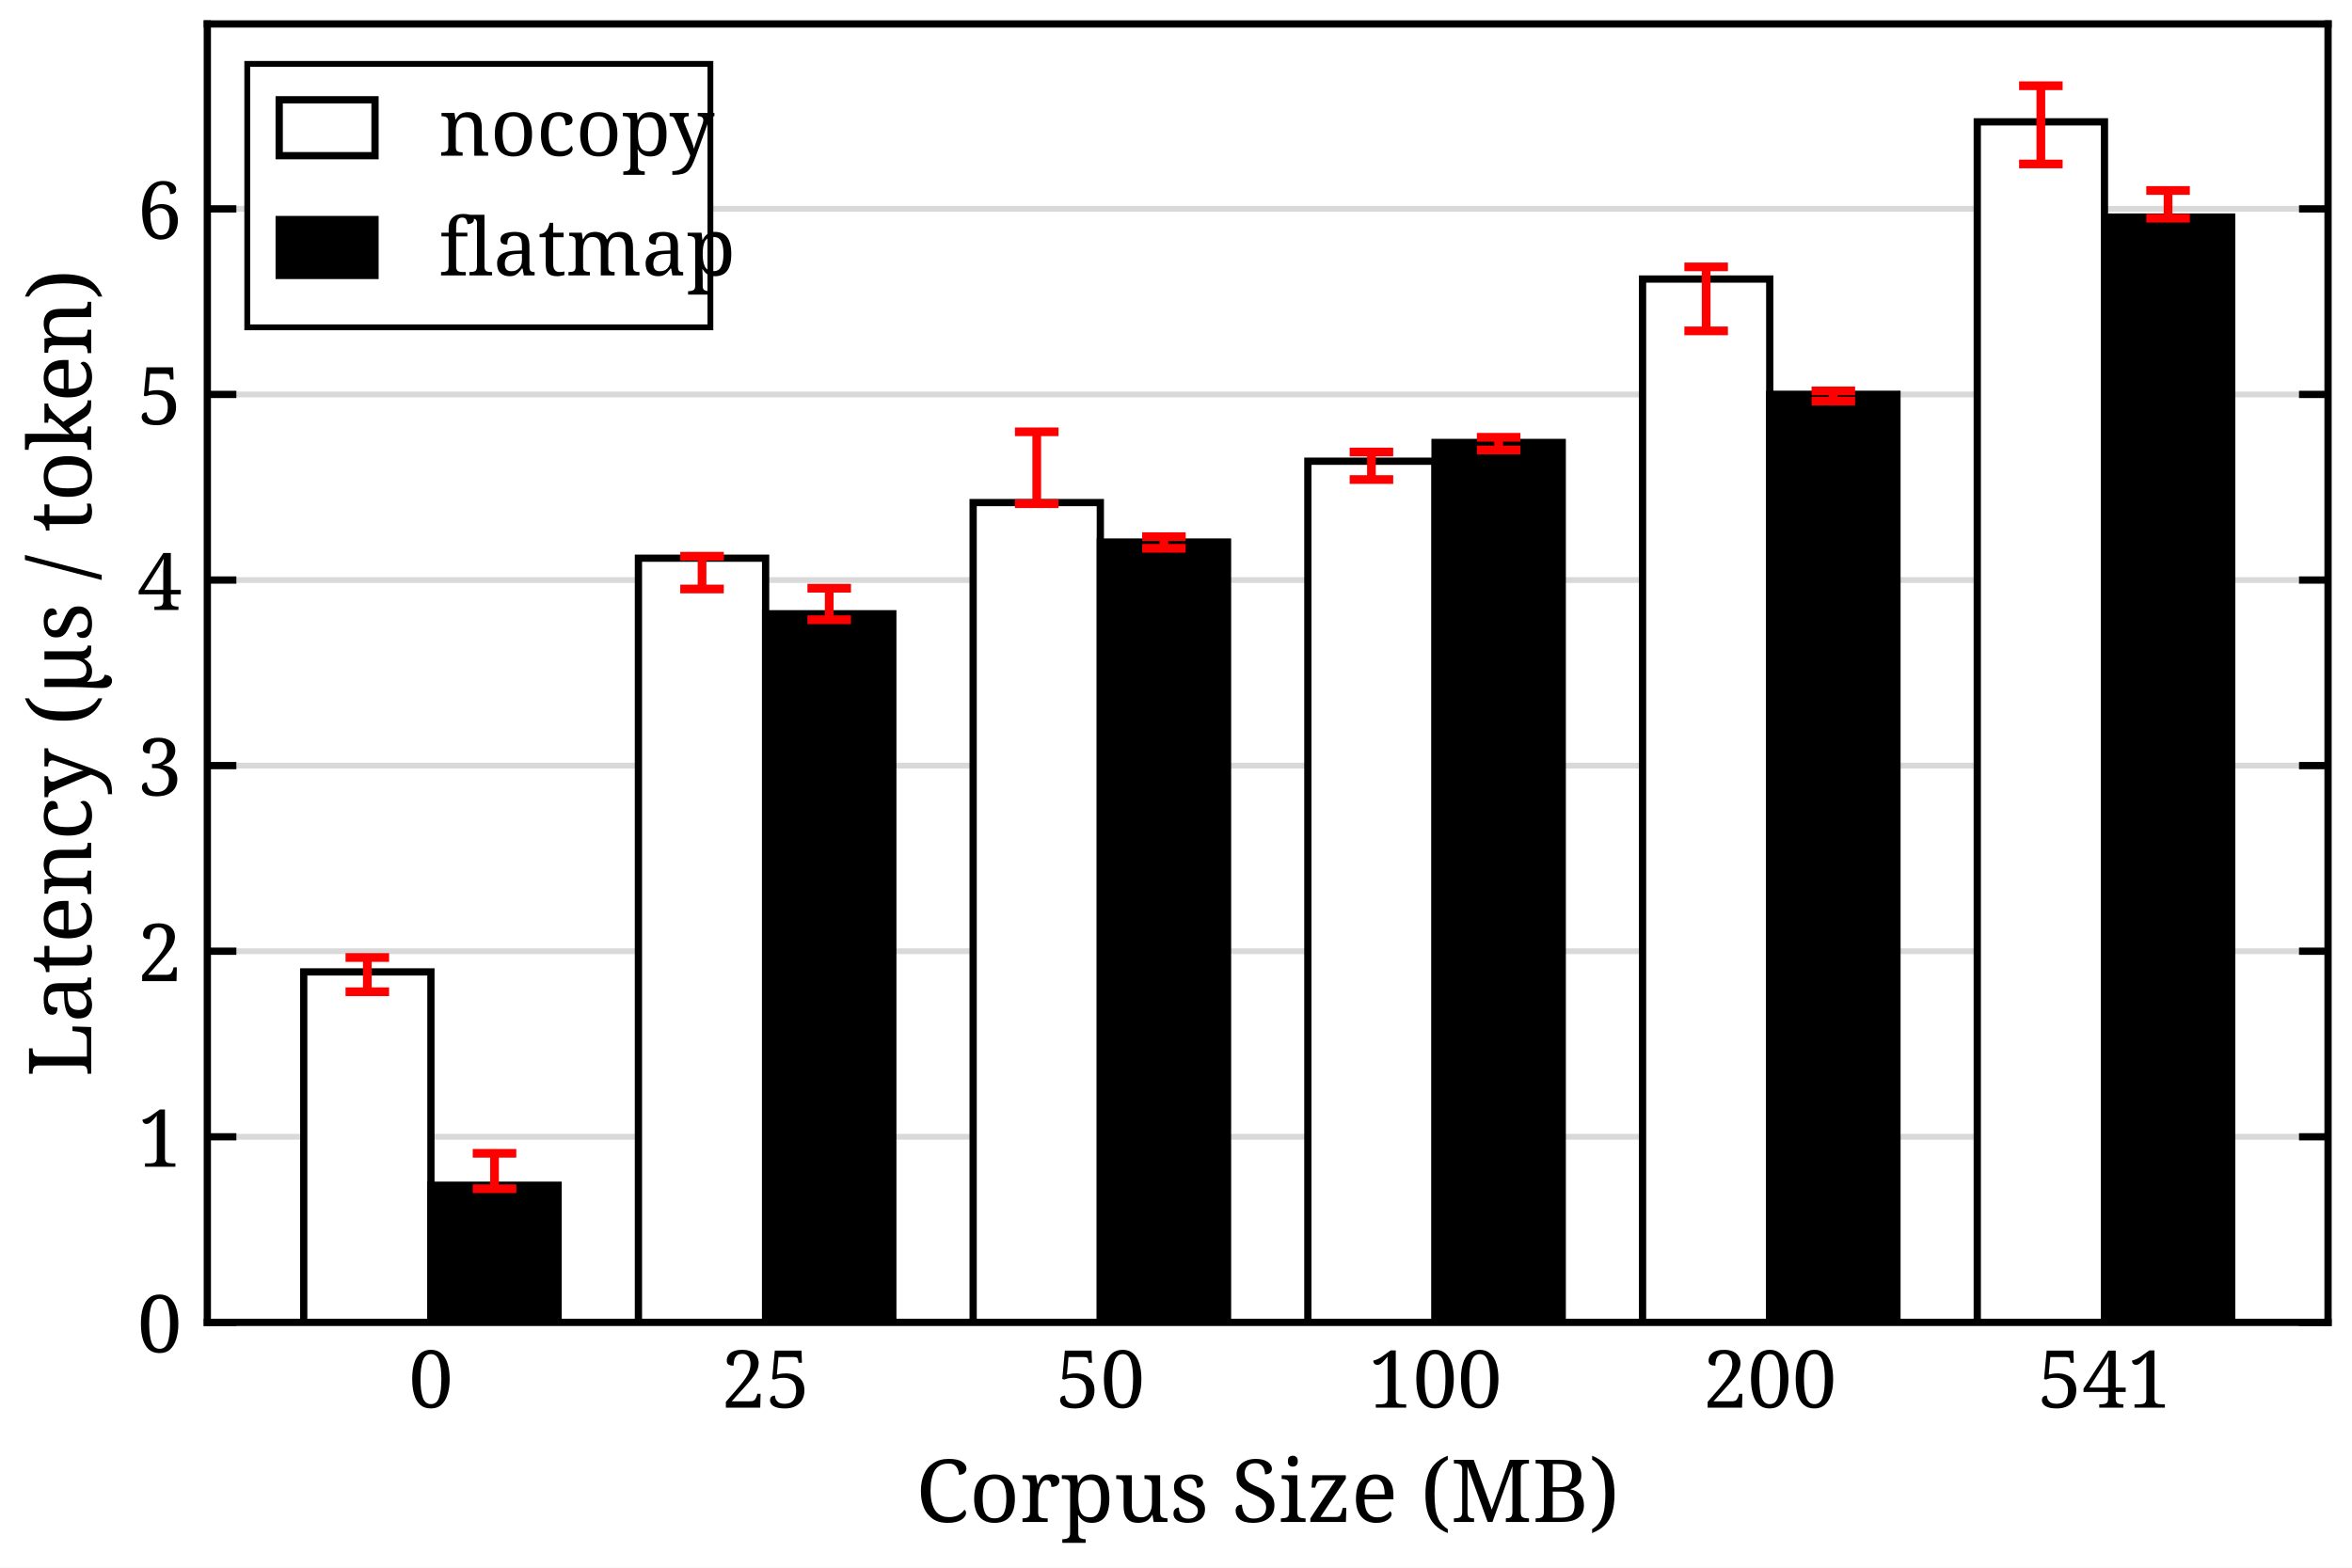
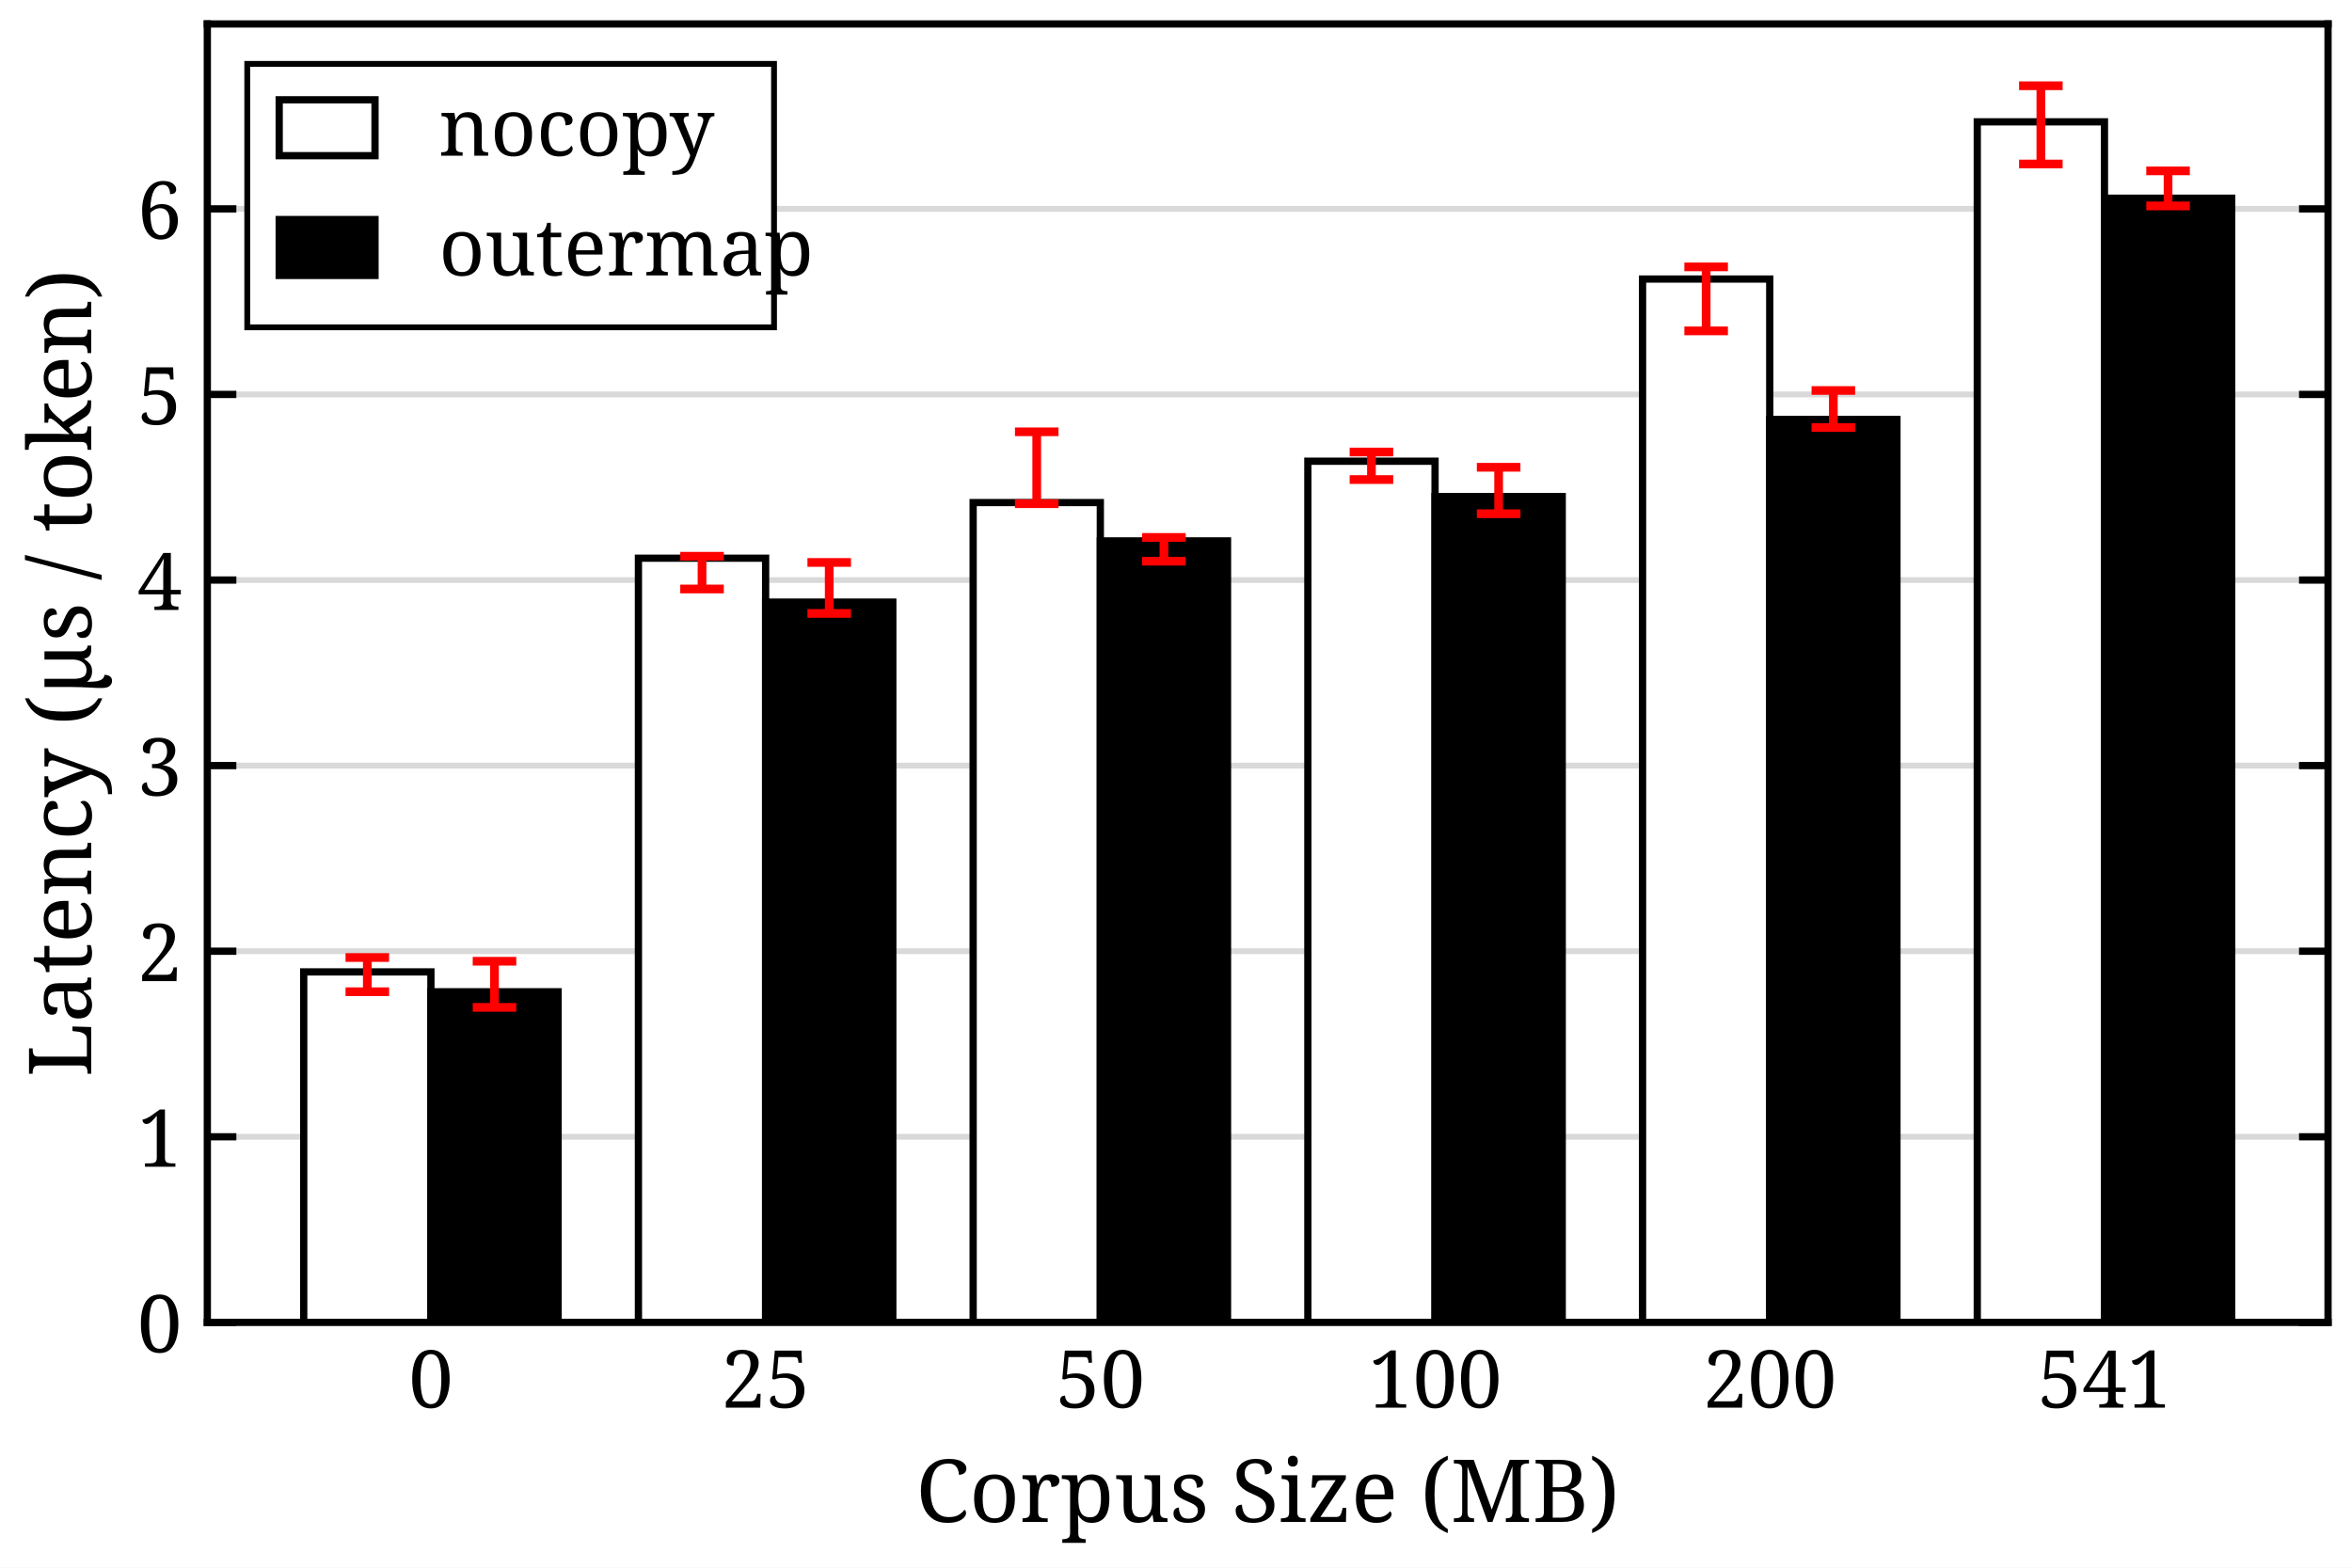
<svg xmlns="http://www.w3.org/2000/svg" xmlns:xlink="http://www.w3.org/1999/xlink" width="324pt" height="216pt" viewBox="0 0 324 216" version="1.1">
  <defs>
    <style type="text/css">*{stroke-linejoin: round; stroke-linecap: butt}</style>
  </defs>
  <g id="figure_1">
    <g id="patch_1">
      <path d="M 0 216  L 324 216  L 324 0  L 0 0  z " style="fill: #ffffff" />
    </g>
    <g id="axes_1">
      <g id="patch_2">
        <path d="M 28.56 182.2  L 320.7 182.2  L 320.7 3.3  L 28.56 3.3  z " style="fill: #ffffff" />
      </g>
      <g id="matplotlib.axis_1">
        <g id="xtick_1">
          <g id="text_1">
            <text style="font-size: 11px; font-family: 'STIXGeneral', serif; text-anchor: middle" x="59.36" y="193.95" transform="rotate(-0 59.36011 193.95)">0</text>
          </g>
        </g>
        <g id="xtick_2">
          <g id="text_2">
            <text style="font-size: 11px; font-family: 'STIXGeneral', serif; text-anchor: middle" x="105.468" y="193.95" transform="rotate(-0 105.4681 193.95)">25</text>
          </g>
        </g>
        <g id="xtick_3">
          <g id="text_3">
            <text style="font-size: 11px; font-family: 'STIXGeneral', serif; text-anchor: middle" x="151.576" y="193.95" transform="rotate(-0 151.576 193.95)">50</text>
          </g>
        </g>
        <g id="xtick_4">
          <g id="text_4">
            <text style="font-size: 11px; font-family: 'STIXGeneral', serif; text-anchor: middle" x="197.684" y="193.95" transform="rotate(-0 197.684 193.95)">100</text>
          </g>
        </g>
        <g id="xtick_5">
          <g id="text_5">
            <text style="font-size: 11px; font-family: 'STIXGeneral', serif; text-anchor: middle" x="243.792" y="193.95" transform="rotate(-0 243.7919 193.95)">200</text>
          </g>
        </g>
        <g id="xtick_6">
          <g id="text_6">
            <text style="font-size: 11px; font-family: 'STIXGeneral', serif; text-anchor: middle" x="289.9" y="193.95" transform="rotate(-0 289.8999 193.95)">541</text>
          </g>
        </g>
        <g id="text_7">
          <text style="font-size: 12px; font-family: 'STIXGeneral', serif; text-anchor: middle" x="174.63" y="209.7" transform="rotate(-0 174.63 209.7)">Corpus Size (MB)</text>
        </g>
      </g>
      <g id="matplotlib.axis_2">
        <g id="ytick_1">
          <g id="line2d_1">
            <path d="M 28.56 182.2  L 320.7 182.2  " clip-path="url(#pcb27ca507b)" style="fill: none; stroke: #d9d9d9; stroke-width: 0.8; stroke-linecap: square" />
          </g>
          <g id="line2d_2">
            <defs>
              <path id="m259b991957" d="M 0 0  L 4 0  " style="stroke: #000000" />
            </defs>
            <g>
              <use xlink:href="#m259b991957" x="28.56" y="182.2" style="stroke: #000000" />
            </g>
          </g>
          <g id="line2d_3">
            <defs>
              <path id="m09caad8e75" d="M 0 0  L -4 0  " style="stroke: #000000" />
            </defs>
            <g>
              <use xlink:href="#m09caad8e75" x="320.7" y="182.2" style="stroke: #000000" />
            </g>
          </g>
          <g id="text_8">
            <text style="font-size: 11px; font-family: 'STIXGeneral', serif; text-anchor: end" x="25.06" y="186.325" transform="rotate(-0 25.06 186.325)">0</text>
          </g>
        </g>
        <g id="ytick_2">
          <g id="line2d_4">
            <path d="M 28.56 156.63  L 320.7 156.63  " clip-path="url(#pcb27ca507b)" style="fill: none; stroke: #d9d9d9; stroke-width: 0.8; stroke-linecap: square" />
          </g>
          <g id="line2d_5">
            <g>
              <use xlink:href="#m259b991957" x="28.56" y="156.63" style="stroke: #000000" />
            </g>
          </g>
          <g id="line2d_6">
            <g>
              <use xlink:href="#m09caad8e75" x="320.7" y="156.63" style="stroke: #000000" />
            </g>
          </g>
          <g id="text_9">
            <text style="font-size: 11px; font-family: 'STIXGeneral', serif; text-anchor: end" x="25.06" y="160.755" transform="rotate(-0 25.06 160.7547)">1</text>
          </g>
        </g>
        <g id="ytick_3">
          <g id="line2d_7">
            <path d="M 28.56 131.059  L 320.7 131.059  " clip-path="url(#pcb27ca507b)" style="fill: none; stroke: #d9d9d9; stroke-width: 0.8; stroke-linecap: square" />
          </g>
          <g id="line2d_8">
            <g>
              <use xlink:href="#m259b991957" x="28.56" y="131.059" style="stroke: #000000" />
            </g>
          </g>
          <g id="line2d_9">
            <g>
              <use xlink:href="#m09caad8e75" x="320.7" y="131.059" style="stroke: #000000" />
            </g>
          </g>
          <g id="text_10">
            <text style="font-size: 11px; font-family: 'STIXGeneral', serif; text-anchor: end" x="25.06" y="135.184" transform="rotate(-0 25.06 135.1843)">2</text>
          </g>
        </g>
        <g id="ytick_4">
          <g id="line2d_10">
            <path d="M 28.56 105.489  L 320.7 105.489  " clip-path="url(#pcb27ca507b)" style="fill: none; stroke: #d9d9d9; stroke-width: 0.8; stroke-linecap: square" />
          </g>
          <g id="line2d_11">
            <g>
              <use xlink:href="#m259b991957" x="28.56" y="105.489" style="stroke: #000000" />
            </g>
          </g>
          <g id="line2d_12">
            <g>
              <use xlink:href="#m09caad8e75" x="320.7" y="105.489" style="stroke: #000000" />
            </g>
          </g>
          <g id="text_11">
            <text style="font-size: 11px; font-family: 'STIXGeneral', serif; text-anchor: end" x="25.06" y="109.614" transform="rotate(-0 25.06 109.614)">3</text>
          </g>
        </g>
        <g id="ytick_5">
          <g id="line2d_13">
            <path d="M 28.56 79.919  L 320.7 79.919  " clip-path="url(#pcb27ca507b)" style="fill: none; stroke: #d9d9d9; stroke-width: 0.8; stroke-linecap: square" />
          </g>
          <g id="line2d_14">
            <g>
              <use xlink:href="#m259b991957" x="28.56" y="79.919" style="stroke: #000000" />
            </g>
          </g>
          <g id="line2d_15">
            <g>
              <use xlink:href="#m09caad8e75" x="320.7" y="79.919" style="stroke: #000000" />
            </g>
          </g>
          <g id="text_12">
            <text style="font-size: 11px; font-family: 'STIXGeneral', serif; text-anchor: end" x="25.06" y="84.044" transform="rotate(-0 25.06 84.04369)">4</text>
          </g>
        </g>
        <g id="ytick_6">
          <g id="line2d_16">
            <path d="M 28.56 54.348  L 320.7 54.348  " clip-path="url(#pcb27ca507b)" style="fill: none; stroke: #d9d9d9; stroke-width: 0.8; stroke-linecap: square" />
          </g>
          <g id="line2d_17">
            <g>
              <use xlink:href="#m259b991957" x="28.56" y="54.348" style="stroke: #000000" />
            </g>
          </g>
          <g id="line2d_18">
            <g>
              <use xlink:href="#m09caad8e75" x="320.7" y="54.348" style="stroke: #000000" />
            </g>
          </g>
          <g id="text_13">
            <text style="font-size: 11px; font-family: 'STIXGeneral', serif; text-anchor: end" x="25.06" y="58.473" transform="rotate(-0 25.06 58.47336)">5</text>
          </g>
        </g>
        <g id="ytick_7">
          <g id="line2d_19">
            <path d="M 28.56 28.778  L 320.7 28.778  " clip-path="url(#pcb27ca507b)" style="fill: none; stroke: #d9d9d9; stroke-width: 0.8; stroke-linecap: square" />
          </g>
          <g id="line2d_20">
            <g>
              <use xlink:href="#m259b991957" x="28.56" y="28.778" style="stroke: #000000" />
            </g>
          </g>
          <g id="line2d_21">
            <g>
              <use xlink:href="#m09caad8e75" x="320.7" y="28.778" style="stroke: #000000" />
            </g>
          </g>
          <g id="text_14">
            <text style="font-size: 11px; font-family: 'STIXGeneral', serif; text-anchor: end" x="25.06" y="32.903" transform="rotate(-0 25.06 32.90303)">6</text>
          </g>
        </g>
        <g id="text_15">
          <text style="font-size: 12px; font-family: 'STIXGeneral', serif; text-anchor: middle" x="12.56" y="92.75" transform="rotate(-90 12.56 92.75)">Latency (µs / token)</text>
        </g>
      </g>
      <g id="patch_3">
        <path d="M 41.839 182.2  L 59.36 182.2  L 59.36 133.914  L 41.839 133.914  z " clip-path="url(#pcb27ca507b)" style="fill: #ffffff; stroke: #000000; stroke-linejoin: miter" />
      </g>
      <g id="patch_4">
        <path d="M 87.947 182.2  L 105.468 182.2  L 105.468 76.909  L 87.947 76.909  z " clip-path="url(#pcb27ca507b)" style="fill: #ffffff; stroke: #000000; stroke-linejoin: miter" />
      </g>
      <g id="patch_5">
        <path d="M 134.055 182.2  L 151.576 182.2  L 151.576 69.246  L 134.055 69.246  z " clip-path="url(#pcb27ca507b)" style="fill: #ffffff; stroke: #000000; stroke-linejoin: miter" />
      </g>
      <g id="patch_6">
        <path d="M 180.163 182.2  L 197.684 182.2  L 197.684 63.55  L 180.163 63.55  z " clip-path="url(#pcb27ca507b)" style="fill: #ffffff; stroke: #000000; stroke-linejoin: miter" />
      </g>
      <g id="patch_7">
        <path d="M 226.271 182.2  L 243.792 182.2  L 243.792 38.447  L 226.271 38.447  z " clip-path="url(#pcb27ca507b)" style="fill: #ffffff; stroke: #000000; stroke-linejoin: miter" />
      </g>
      <g id="patch_8">
        <path d="M 272.379 182.2  L 289.9 182.2  L 289.9 16.784  L 272.379 16.784  z " clip-path="url(#pcb27ca507b)" style="fill: #ffffff; stroke: #000000; stroke-linejoin: miter" />
      </g>
      <g id="patch_9">
-         <path d="M 59.36 182.2  L 76.881 182.2  L 76.881 163.303  L 59.36 163.303  z " clip-path="url(#pcb27ca507b)" style="stroke: #000000; stroke-linejoin: miter" />
+         <path d="M 59.36 182.2  L 76.881 182.2  L 76.881 136.649  L 59.36 136.649  z " clip-path="url(#pcb27ca507b)" style="stroke: #000000; stroke-linejoin: miter" />
      </g>
      <g id="patch_10">
-         <path d="M 105.468 182.2  L 122.989 182.2  L 122.989 84.57  L 105.468 84.57  z " clip-path="url(#pcb27ca507b)" style="stroke: #000000; stroke-linejoin: miter" />
+         <path d="M 105.468 182.2  L 122.989 182.2  L 122.989 82.963  L 105.468 82.963  z " clip-path="url(#pcb27ca507b)" style="stroke: #000000; stroke-linejoin: miter" />
      </g>
      <g id="patch_11">
-         <path d="M 151.576 182.2  L 169.097 182.2  L 169.097 74.685  L 151.576 74.685  z " clip-path="url(#pcb27ca507b)" style="stroke: #000000; stroke-linejoin: miter" />
+         <path d="M 151.576 182.2  L 169.097 182.2  L 169.097 74.526  L 151.576 74.526  z " clip-path="url(#pcb27ca507b)" style="stroke: #000000; stroke-linejoin: miter" />
      </g>
      <g id="patch_12">
-         <path d="M 197.684 182.2  L 215.205 182.2  L 215.205 60.967  L 197.684 60.967  z " clip-path="url(#pcb27ca507b)" style="stroke: #000000; stroke-linejoin: miter" />
+         <path d="M 197.684 182.2  L 215.205 182.2  L 215.205 68.416  L 197.684 68.416  z " clip-path="url(#pcb27ca507b)" style="stroke: #000000; stroke-linejoin: miter" />
      </g>
      <g id="patch_13">
-         <path d="M 243.792 182.2  L 261.313 182.2  L 261.313 54.324  L 243.792 54.324  z " clip-path="url(#pcb27ca507b)" style="stroke: #000000; stroke-linejoin: miter" />
+         <path d="M 243.792 182.2  L 261.313 182.2  L 261.313 57.789  L 243.792 57.789  z " clip-path="url(#pcb27ca507b)" style="stroke: #000000; stroke-linejoin: miter" />
      </g>
      <g id="patch_14">
-         <path d="M 289.9 182.2  L 307.421 182.2  L 307.421 29.912  L 289.9 29.912  z " clip-path="url(#pcb27ca507b)" style="stroke: #000000; stroke-linejoin: miter" />
+         <path d="M 289.9 182.2  L 307.421 182.2  L 307.421 27.313  L 289.9 27.313  z " clip-path="url(#pcb27ca507b)" style="stroke: #000000; stroke-linejoin: miter" />
      </g>
      <g id="patch_15">
        <path d="M 28.56 182.2  L 28.56 3.3  " style="fill: none; stroke: #000000; stroke-linejoin: miter; stroke-linecap: square" />
      </g>
      <g id="patch_16">
        <path d="M 320.7 182.2  L 320.7 3.3  " style="fill: none; stroke: #000000; stroke-linejoin: miter; stroke-linecap: square" />
      </g>
      <g id="patch_17">
        <path d="M 28.56 182.2  L 320.7 182.2  " style="fill: none; stroke: #000000; stroke-linejoin: miter; stroke-linecap: square" />
      </g>
      <g id="patch_18">
        <path d="M 28.56 3.3  L 320.7 3.3  " style="fill: none; stroke: #000000; stroke-linejoin: miter; stroke-linecap: square" />
      </g>
      <g id="LineCollection_1">
        <path d="M 50.6 136.644  L 50.6 131.927  " clip-path="url(#pcb27ca507b)" style="fill: none; stroke: #ff0000; stroke-width: 1.2" />
        <path d="M 96.708 81.155  L 96.708 76.641  " clip-path="url(#pcb27ca507b)" style="fill: none; stroke: #ff0000; stroke-width: 1.2" />
        <path d="M 142.816 69.402  L 142.816 59.495  " clip-path="url(#pcb27ca507b)" style="fill: none; stroke: #ff0000; stroke-width: 1.2" />
        <path d="M 188.923 66.072  L 188.923 62.279  " clip-path="url(#pcb27ca507b)" style="fill: none; stroke: #ff0000; stroke-width: 1.2" />
        <path d="M 235.031 45.586  L 235.031 36.772  " clip-path="url(#pcb27ca507b)" style="fill: none; stroke: #ff0000; stroke-width: 1.2" />
        <path d="M 281.139 22.594  L 281.139 11.819  " clip-path="url(#pcb27ca507b)" style="fill: none; stroke: #ff0000; stroke-width: 1.2" />
      </g>
      <g id="line2d_22">
        <defs>
          <path id="m49be664565" d="M 3 0  L -3 -0  " style="stroke: #ff0000; stroke-width: 1.2" />
        </defs>
        <g clip-path="url(#pcb27ca507b)">
          <use xlink:href="#m49be664565" x="50.6" y="136.644" style="fill: #1f77b4; stroke: #ff0000; stroke-width: 1.2" />
          <use xlink:href="#m49be664565" x="96.708" y="81.155" style="fill: #1f77b4; stroke: #ff0000; stroke-width: 1.2" />
          <use xlink:href="#m49be664565" x="142.816" y="69.402" style="fill: #1f77b4; stroke: #ff0000; stroke-width: 1.2" />
          <use xlink:href="#m49be664565" x="188.923" y="66.072" style="fill: #1f77b4; stroke: #ff0000; stroke-width: 1.2" />
          <use xlink:href="#m49be664565" x="235.031" y="45.586" style="fill: #1f77b4; stroke: #ff0000; stroke-width: 1.2" />
          <use xlink:href="#m49be664565" x="281.139" y="22.594" style="fill: #1f77b4; stroke: #ff0000; stroke-width: 1.2" />
        </g>
      </g>
      <g id="line2d_23">
        <g clip-path="url(#pcb27ca507b)">
          <use xlink:href="#m49be664565" x="50.6" y="131.927" style="fill: #1f77b4; stroke: #ff0000; stroke-width: 1.2" />
          <use xlink:href="#m49be664565" x="96.708" y="76.641" style="fill: #1f77b4; stroke: #ff0000; stroke-width: 1.2" />
          <use xlink:href="#m49be664565" x="142.816" y="59.495" style="fill: #1f77b4; stroke: #ff0000; stroke-width: 1.2" />
          <use xlink:href="#m49be664565" x="188.923" y="62.279" style="fill: #1f77b4; stroke: #ff0000; stroke-width: 1.2" />
          <use xlink:href="#m49be664565" x="235.031" y="36.772" style="fill: #1f77b4; stroke: #ff0000; stroke-width: 1.2" />
          <use xlink:href="#m49be664565" x="281.139" y="11.819" style="fill: #1f77b4; stroke: #ff0000; stroke-width: 1.2" />
        </g>
      </g>
      <g id="LineCollection_2">
-         <path d="M 68.121 163.793  L 68.121 158.907  " clip-path="url(#pcb27ca507b)" style="fill: none; stroke: #ff0000; stroke-width: 1.2" />
-         <path d="M 114.229 85.383  L 114.229 81.051  " clip-path="url(#pcb27ca507b)" style="fill: none; stroke: #ff0000; stroke-width: 1.2" />
-         <path d="M 160.337 75.541  L 160.337 73.941  " clip-path="url(#pcb27ca507b)" style="fill: none; stroke: #ff0000; stroke-width: 1.2" />
-         <path d="M 206.444 61.993  L 206.444 60.249  " clip-path="url(#pcb27ca507b)" style="fill: none; stroke: #ff0000; stroke-width: 1.2" />
-         <path d="M 252.552 55.264  L 252.552 53.861  " clip-path="url(#pcb27ca507b)" style="fill: none; stroke: #ff0000; stroke-width: 1.2" />
-         <path d="M 298.66 30.066  L 298.66 26.245  " clip-path="url(#pcb27ca507b)" style="fill: none; stroke: #ff0000; stroke-width: 1.2" />
+         <path d="M 68.121 138.794  L 68.121 132.443  " clip-path="url(#pcb27ca507b)" style="fill: none; stroke: #ff0000; stroke-width: 1.2" />
+         <path d="M 114.229 84.519  L 114.229 77.494  " clip-path="url(#pcb27ca507b)" style="fill: none; stroke: #ff0000; stroke-width: 1.2" />
+         <path d="M 160.337 77.323  L 160.337 74.048  " clip-path="url(#pcb27ca507b)" style="fill: none; stroke: #ff0000; stroke-width: 1.2" />
+         <path d="M 206.444 70.78  L 206.444 64.382  " clip-path="url(#pcb27ca507b)" style="fill: none; stroke: #ff0000; stroke-width: 1.2" />
+         <path d="M 252.552 58.905  L 252.552 53.801  " clip-path="url(#pcb27ca507b)" style="fill: none; stroke: #ff0000; stroke-width: 1.2" />
+         <path d="M 298.66 28.37  L 298.66 23.544  " clip-path="url(#pcb27ca507b)" style="fill: none; stroke: #ff0000; stroke-width: 1.2" />
      </g>
      <g id="line2d_24">
        <defs>
          <path id="m3f663b1e8a" d="M 3 0  L -3 -0  " style="stroke: #ff0000; stroke-width: 1.2" />
        </defs>
        <g clip-path="url(#pcb27ca507b)">
-           <use xlink:href="#m3f663b1e8a" x="68.121" y="163.793" style="fill: #ff7f0e; stroke: #ff0000; stroke-width: 1.2" />
-           <use xlink:href="#m3f663b1e8a" x="114.229" y="85.383" style="fill: #ff7f0e; stroke: #ff0000; stroke-width: 1.2" />
-           <use xlink:href="#m3f663b1e8a" x="160.337" y="75.541" style="fill: #ff7f0e; stroke: #ff0000; stroke-width: 1.2" />
-           <use xlink:href="#m3f663b1e8a" x="206.444" y="61.993" style="fill: #ff7f0e; stroke: #ff0000; stroke-width: 1.2" />
-           <use xlink:href="#m3f663b1e8a" x="252.552" y="55.264" style="fill: #ff7f0e; stroke: #ff0000; stroke-width: 1.2" />
-           <use xlink:href="#m3f663b1e8a" x="298.66" y="30.066" style="fill: #ff7f0e; stroke: #ff0000; stroke-width: 1.2" />
+           <use xlink:href="#m3f663b1e8a" x="68.121" y="138.794" style="fill: #ff7f0e; stroke: #ff0000; stroke-width: 1.2" />
+           <use xlink:href="#m3f663b1e8a" x="114.229" y="84.519" style="fill: #ff7f0e; stroke: #ff0000; stroke-width: 1.2" />
+           <use xlink:href="#m3f663b1e8a" x="160.337" y="77.323" style="fill: #ff7f0e; stroke: #ff0000; stroke-width: 1.2" />
+           <use xlink:href="#m3f663b1e8a" x="206.444" y="70.78" style="fill: #ff7f0e; stroke: #ff0000; stroke-width: 1.2" />
+           <use xlink:href="#m3f663b1e8a" x="252.552" y="58.905" style="fill: #ff7f0e; stroke: #ff0000; stroke-width: 1.2" />
+           <use xlink:href="#m3f663b1e8a" x="298.66" y="28.37" style="fill: #ff7f0e; stroke: #ff0000; stroke-width: 1.2" />
        </g>
      </g>
      <g id="line2d_25">
        <g clip-path="url(#pcb27ca507b)">
-           <use xlink:href="#m3f663b1e8a" x="68.121" y="158.907" style="fill: #ff7f0e; stroke: #ff0000; stroke-width: 1.2" />
-           <use xlink:href="#m3f663b1e8a" x="114.229" y="81.051" style="fill: #ff7f0e; stroke: #ff0000; stroke-width: 1.2" />
-           <use xlink:href="#m3f663b1e8a" x="160.337" y="73.941" style="fill: #ff7f0e; stroke: #ff0000; stroke-width: 1.2" />
-           <use xlink:href="#m3f663b1e8a" x="206.444" y="60.249" style="fill: #ff7f0e; stroke: #ff0000; stroke-width: 1.2" />
-           <use xlink:href="#m3f663b1e8a" x="252.552" y="53.861" style="fill: #ff7f0e; stroke: #ff0000; stroke-width: 1.2" />
-           <use xlink:href="#m3f663b1e8a" x="298.66" y="26.245" style="fill: #ff7f0e; stroke: #ff0000; stroke-width: 1.2" />
+           <use xlink:href="#m3f663b1e8a" x="68.121" y="132.443" style="fill: #ff7f0e; stroke: #ff0000; stroke-width: 1.2" />
+           <use xlink:href="#m3f663b1e8a" x="114.229" y="77.494" style="fill: #ff7f0e; stroke: #ff0000; stroke-width: 1.2" />
+           <use xlink:href="#m3f663b1e8a" x="160.337" y="74.048" style="fill: #ff7f0e; stroke: #ff0000; stroke-width: 1.2" />
+           <use xlink:href="#m3f663b1e8a" x="206.444" y="64.382" style="fill: #ff7f0e; stroke: #ff0000; stroke-width: 1.2" />
+           <use xlink:href="#m3f663b1e8a" x="252.552" y="53.801" style="fill: #ff7f0e; stroke: #ff0000; stroke-width: 1.2" />
+           <use xlink:href="#m3f663b1e8a" x="298.66" y="23.544" style="fill: #ff7f0e; stroke: #ff0000; stroke-width: 1.2" />
        </g>
      </g>
      <g id="line2d_26" />
      <g id="line2d_27" />
      <g id="legend_1">
        <g id="patch_19">
-           <path d="M 34.06 45.1  L 97.86 45.1  L 97.86 8.8  L 34.06 8.8  z " style="fill: #ffffff; stroke: #000000; stroke-width: 0.8; stroke-linejoin: miter" />
+           <path d="M 34.06 45.1  L 106.627 45.1  L 106.627 8.8  L 34.06 8.8  z " style="fill: #ffffff; stroke: #000000; stroke-width: 0.8; stroke-linejoin: miter" />
        </g>
        <g id="patch_20">
          <path d="M 38.46 21.45  L 51.66 21.45  L 51.66 13.75  L 38.46 13.75  z " style="fill: #ffffff; stroke: #000000; stroke-linejoin: miter" />
        </g>
        <g id="text_16">
          <text style="font-size: 11px; font-family: 'STIXGeneral', serif; text-anchor: start" x="60.46" y="21.45" transform="rotate(-0 60.46 21.45)">nocopy</text>
        </g>
        <g id="patch_21">
          <path d="M 38.46 37.95  L 51.66 37.95  L 51.66 30.25  L 38.46 30.25  z " style="stroke: #000000; stroke-linejoin: miter" />
        </g>
        <g id="text_17">
-           <text style="font-size: 11px; font-family: 'STIXGeneral', serif; text-anchor: start" x="60.46" y="37.95" transform="rotate(-0 60.46 37.95)">flatmap</text>
+           <text style="font-size: 11px; font-family: 'STIXGeneral', serif; text-anchor: start" x="60.46" y="37.95" transform="rotate(-0 60.46 37.95)">outermap</text>
        </g>
      </g>
    </g>
  </g>
  <defs>
    <clipPath id="pcb27ca507b">
      <rect x="28.56" y="3.3" width="292.14" height="178.9" />
    </clipPath>
  </defs>
</svg>
